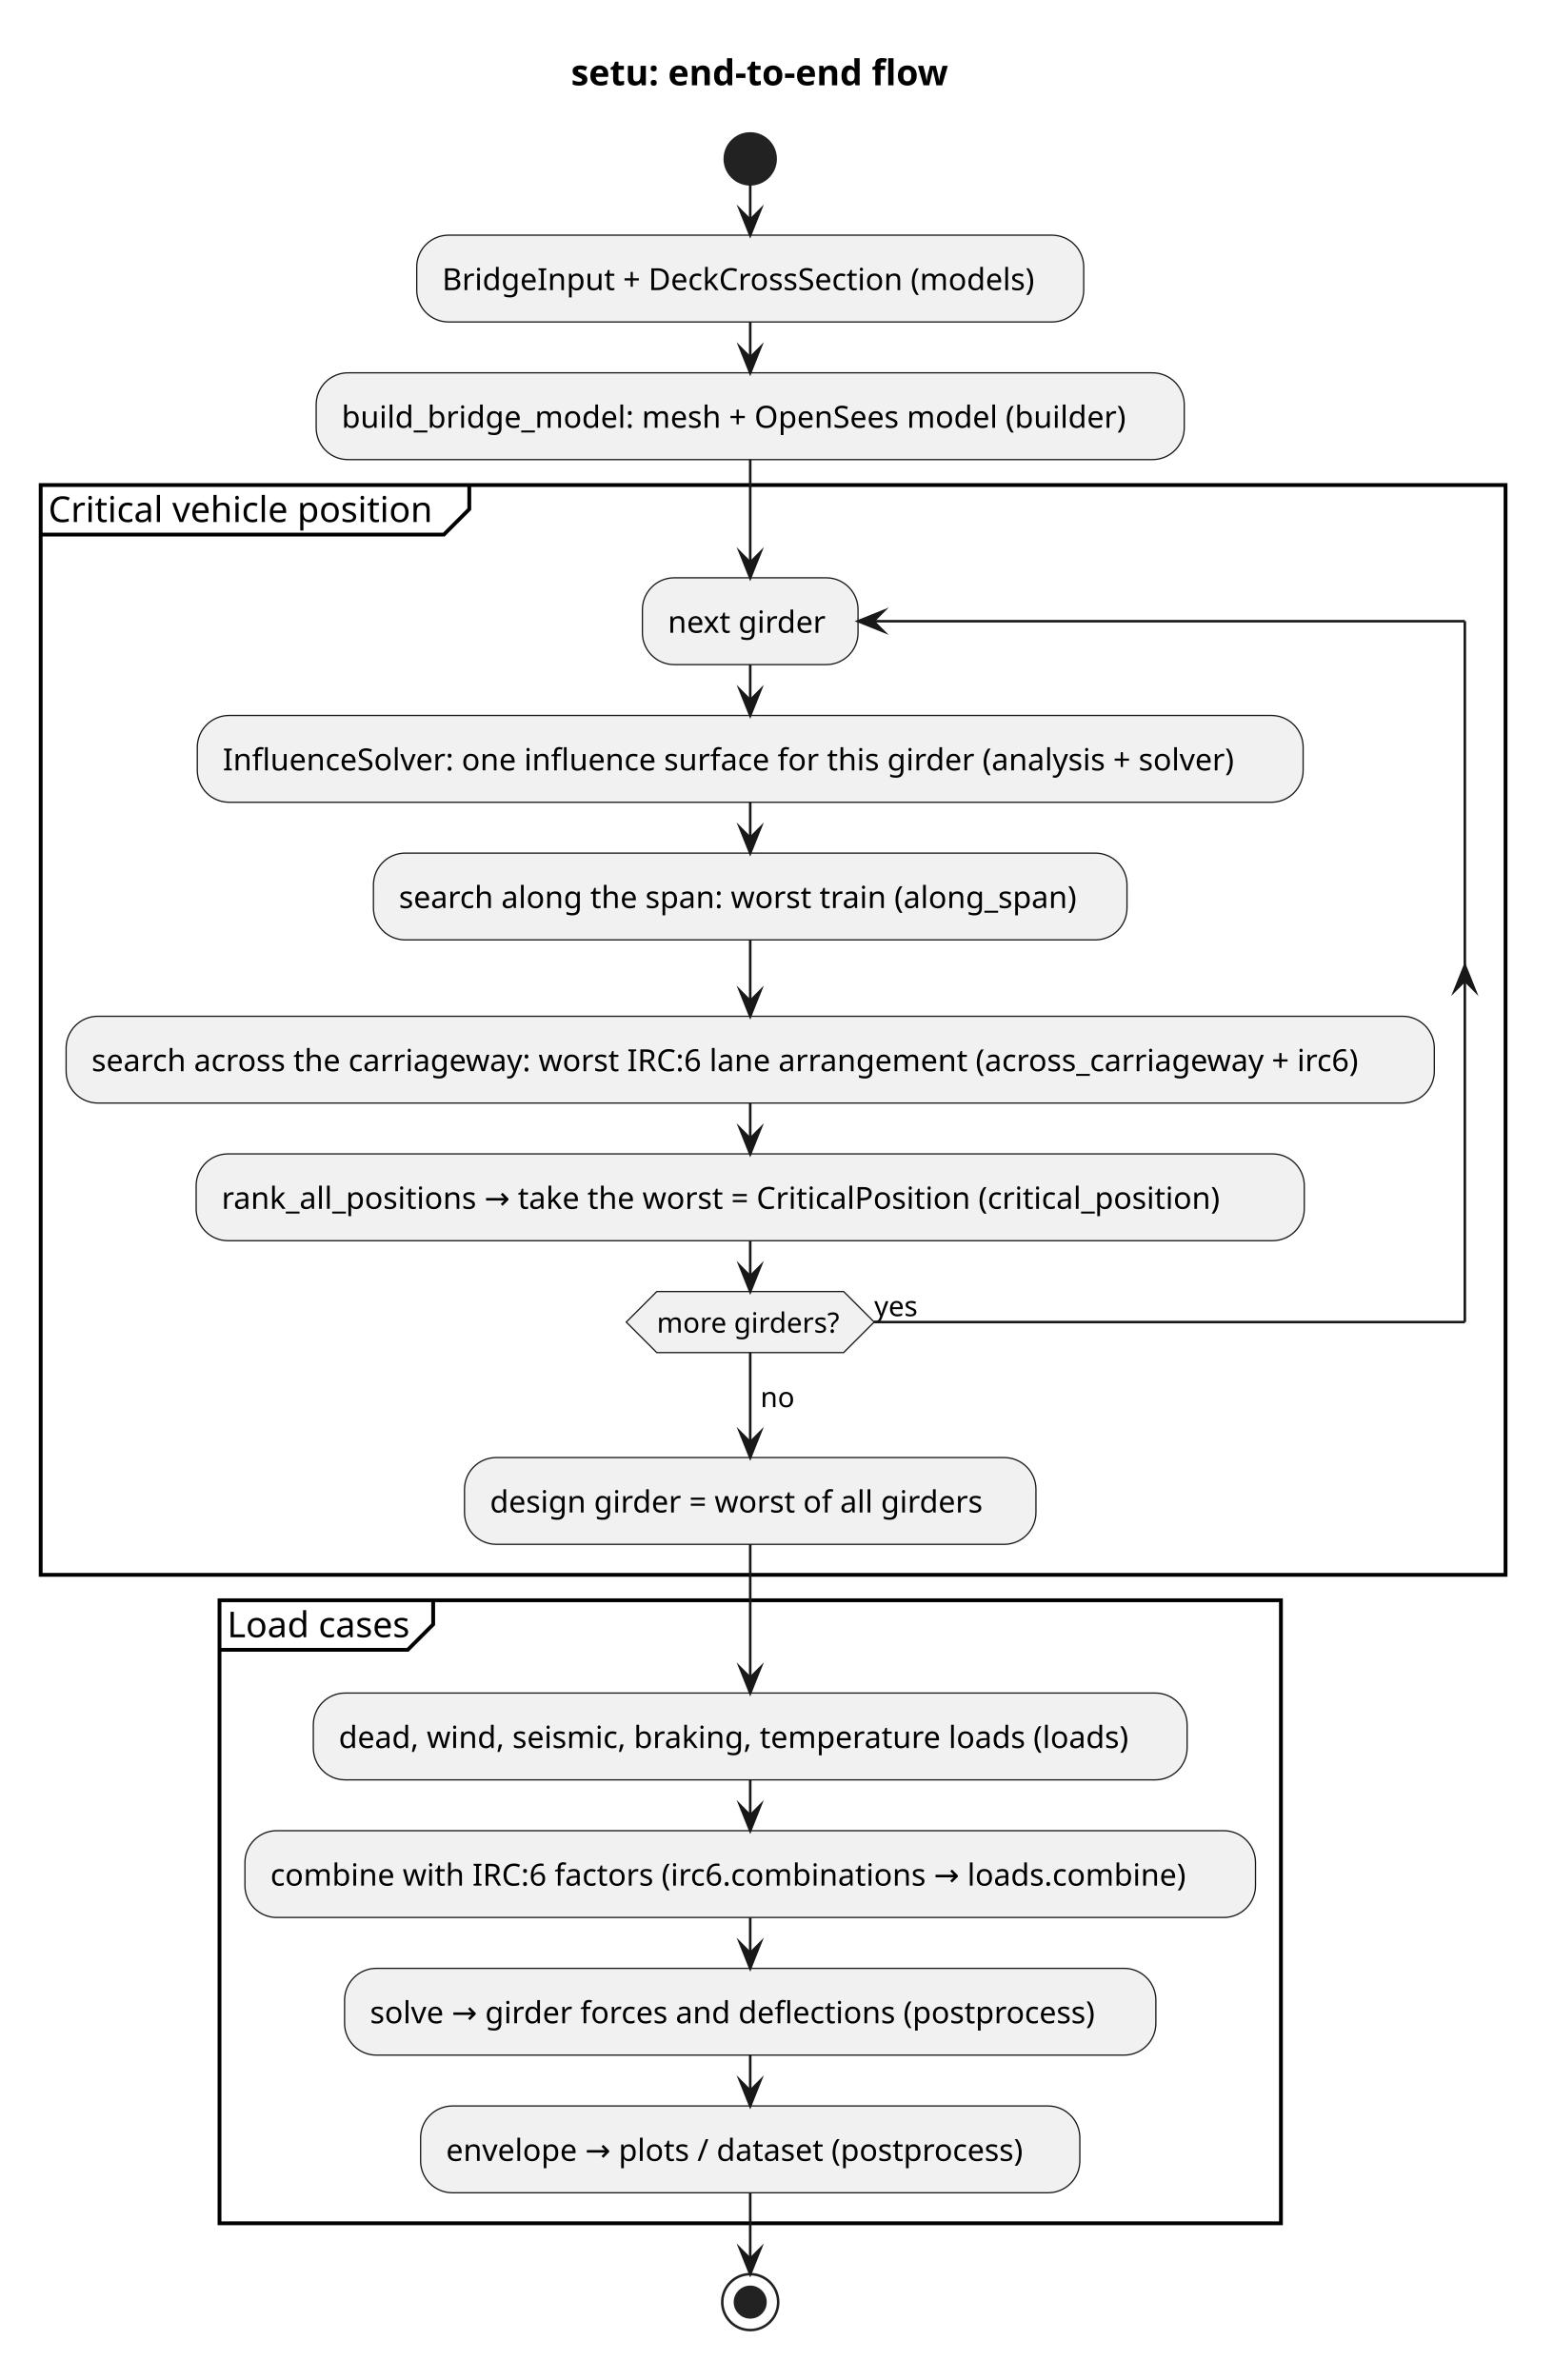
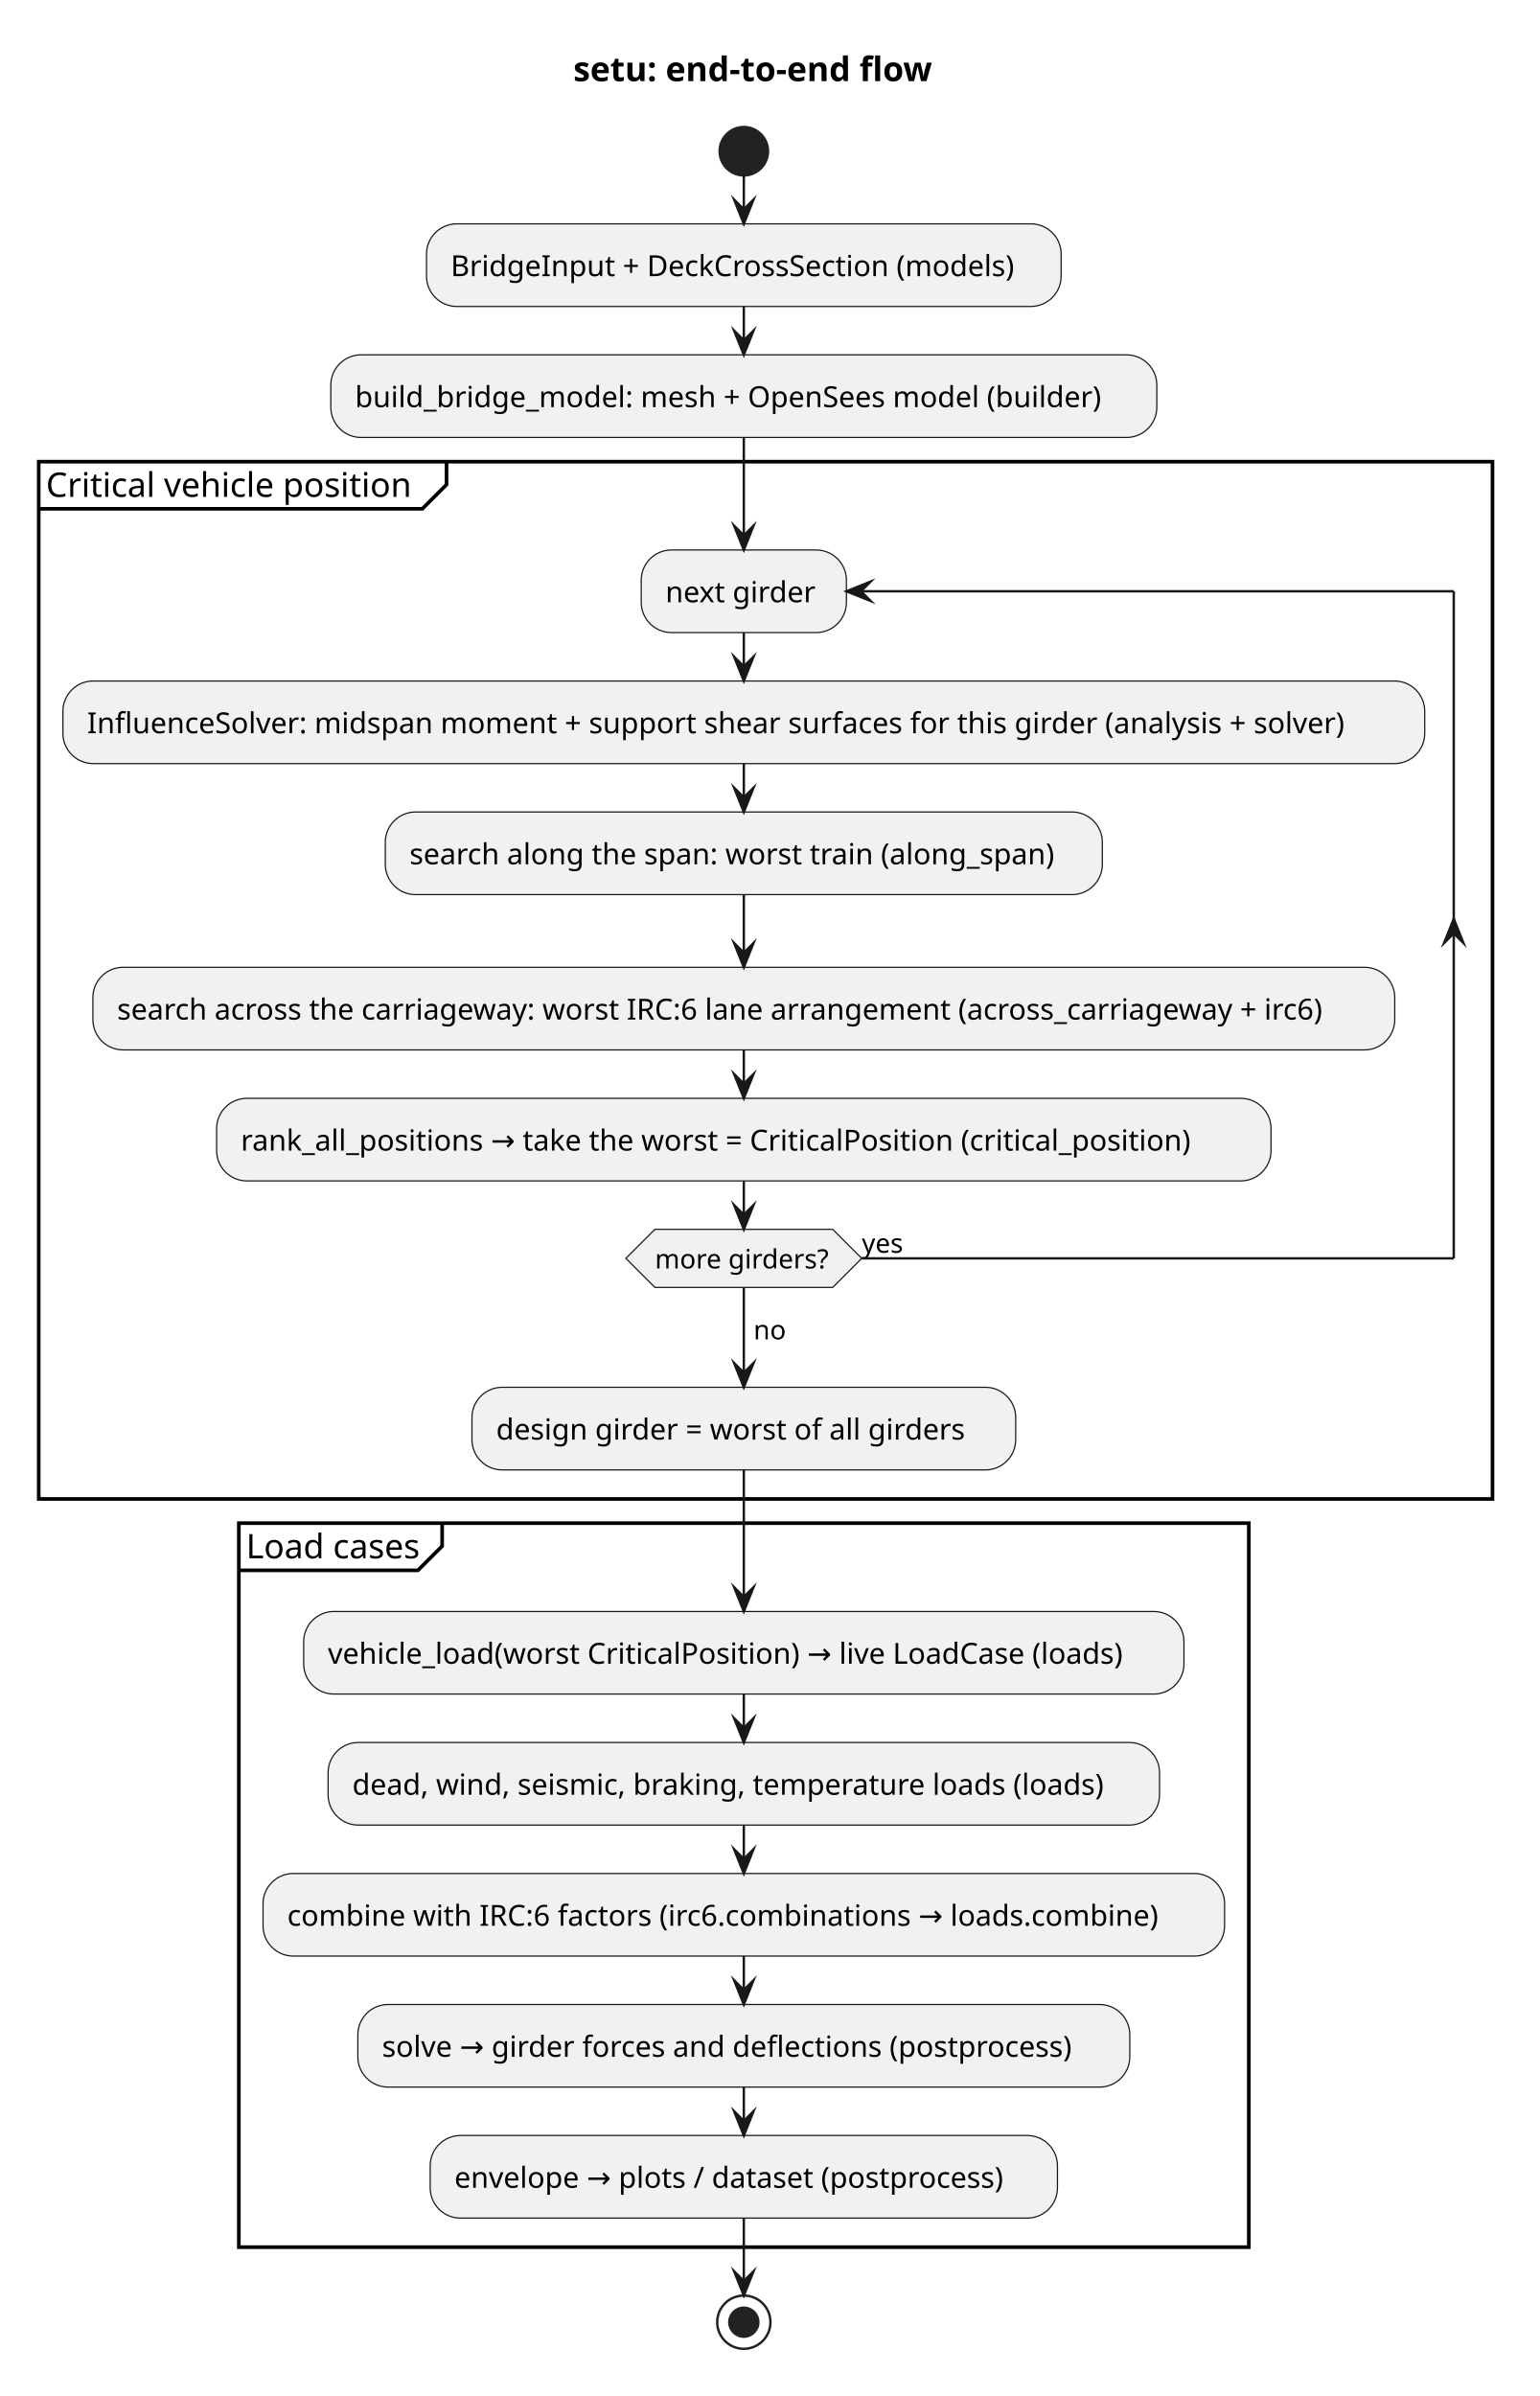
- <svg xmlns="http://www.w3.org/2000/svg" version="1.1" data-diagram-type="ACTIVITY" style="width:611px;height:936px;background:#FFFFFF;" width="611px" height="936px" viewBox="0 0 611 936" zoomAndPan="magnify" preserveAspectRatio="none" contentStyleType="text/css">
+ <svg xmlns="http://www.w3.org/2000/svg" version="1.1" data-diagram-type="ACTIVITY" style="width:636px;height:990px;background:#FFFFFF;" width="636px" height="990px" viewBox="0 0 636 990" zoomAndPan="magnify" preserveAspectRatio="none" contentStyleType="text/css">
  <defs />
  <g font-family="sans-serif" lengthAdjust="spacing">
    <g class="title" data-source-line="1">
-       <text x="224.533" y="33.535" fill="#000" font-size="14" textLength="160.897" font-weight="700">setu: end-to-end flow</text>
+       <text x="236.919" y="33.535" fill="#000" font-size="14" textLength="160.897" font-weight="700">setu: end-to-end flow</text>
    </g>
-     <ellipse cx="294.981" cy="62.488" rx="10" ry="10" fill="#222" style="stroke:#222;stroke-width:1;" />
-     <rect x="163.856" y="92.488" width="262.25" height="34.133" fill="#F1F1F1" style="stroke:#181818;stroke-width:0.5;" rx="12.5" ry="12.5" />
-     <text x="173.856" y="114.09" fill="#000" font-size="12" textLength="242.25">BridgeInput + DeckCrossSection (models)</text>
-     <rect x="124.317" y="146.621" width="341.328" height="34.133" fill="#F1F1F1" style="stroke:#181818;stroke-width:0.5;" rx="12.5" ry="12.5" />
-     <text x="134.317" y="168.223" fill="#000" font-size="12" textLength="321.328">build_bridge_model: mesh + OpenSees model (builder)</text>
-     <rect x="16" y="190.754" width="575.963" height="428.594" fill="none" style="stroke:#000;stroke-width:1.5;" />
+     <ellipse cx="307.368" cy="62.488" rx="10" ry="10" fill="#222" style="stroke:#222;stroke-width:1;" />
+     <rect x="176.243" y="92.488" width="262.25" height="34.133" fill="#F1F1F1" style="stroke:#181818;stroke-width:0.5;" rx="12.5" ry="12.5" />
+     <text x="186.243" y="114.09" fill="#000" font-size="12" textLength="242.25">BridgeInput + DeckCrossSection (models)</text>
+     <rect x="136.704" y="146.621" width="341.328" height="34.133" fill="#F1F1F1" style="stroke:#181818;stroke-width:0.5;" rx="12.5" ry="12.5" />
+     <text x="146.704" y="168.223" fill="#000" font-size="12" textLength="321.328">build_bridge_model: mesh + OpenSees model (builder)</text>
+     <rect x="16" y="190.754" width="600.736" height="428.594" fill="none" style="stroke:#000;stroke-width:1.5;" />
    <path d="M184.519,190.754 L184.519,200.242 L174.519,210.242 L16,210.242" style="stroke:#000;stroke-width:1.5;" fill="none" />
    <text x="19" y="205.289" fill="#000" font-size="14" textLength="158.519">Critical vehicle position</text>
-     <rect x="77.577" y="281.375" width="434.809" height="34.133" fill="#F1F1F1" style="stroke:#181818;stroke-width:0.5;" rx="12.5" ry="12.5" />
-     <text x="87.577" y="302.977" fill="#000" font-size="12" textLength="414.809">InfluenceSolver: one influence surface for this girder (analysis + solver)</text>
-     <rect x="146.835" y="335.508" width="296.293" height="34.133" fill="#F1F1F1" style="stroke:#181818;stroke-width:0.5;" rx="12.5" ry="12.5" />
-     <text x="156.835" y="357.109" fill="#000" font-size="12" textLength="276.293">search along the span: worst train (along_span)</text>
-     <rect x="26" y="399.674" width="537.963" height="34.133" fill="#F1F1F1" style="stroke:#181818;stroke-width:0.5;" rx="12.5" ry="12.5" />
-     <text x="36" y="421.275" fill="#000" font-size="12" textLength="517.963">search across the carriageway: worst IRC:6 lane arrangement (across_carriageway + irc6)</text>
-     <rect x="77.126" y="453.807" width="435.711" height="34.133" fill="#F1F1F1" style="stroke:#181818;stroke-width:0.5;" rx="12.5" ry="12.5" />
-     <text x="87.126" y="475.408" fill="#000" font-size="12" textLength="415.711">rank_all_positions → take the worst = CriticalPosition (critical_position)</text>
-     <rect x="252.588" y="227.242" width="84.787" height="34.133" fill="#F1F1F1" style="stroke:#181818;stroke-width:0.5;" rx="12.5" ry="12.5" />
-     <text x="262.588" y="248.844" fill="#000" font-size="12" textLength="64.787">next girder</text>
-     <polygon points="258.243,507.939,331.72,507.939,343.72,519.939,331.72,531.939,258.243,531.939,246.243,519.939,258.243,507.939" fill="#F1F1F1" style="stroke:#181818;stroke-width:0.5;stroke-linejoin:miter;stroke-miterlimit:10;" />
-     <text x="258.243" y="524.097" fill="#000" font-size="11" textLength="73.477">more girders?</text>
-     <text x="343.72" y="517.619" fill="#000" font-size="11" textLength="17.483">yes</text>
-     <rect x="182.636" y="573.215" width="224.691" height="34.133" fill="#F1F1F1" style="stroke:#181818;stroke-width:0.5;" rx="12.5" ry="12.5" />
-     <text x="192.636" y="594.816" fill="#000" font-size="12" textLength="204.691">design girder = worst of all girders</text>
-     <rect x="86.31" y="629.348" width="417.344" height="245.02" fill="none" style="stroke:#000;stroke-width:1.5;" />
-     <path d="M170.322,629.348 L170.322,638.836 L160.322,648.836 L86.31,648.836" style="stroke:#000;stroke-width:1.5;" fill="none" />
-     <text x="89.31" y="643.883" fill="#000" font-size="14" textLength="74.013">Load cases</text>
-     <rect x="123.195" y="665.836" width="343.572" height="34.133" fill="#F1F1F1" style="stroke:#181818;stroke-width:0.5;" rx="12.5" ry="12.5" />
-     <text x="133.195" y="687.438" fill="#000" font-size="12" textLength="323.572">dead, wind, seismic, braking, temperature loads (loads)</text>
-     <rect x="96.31" y="719.969" width="397.344" height="34.133" fill="#F1F1F1" style="stroke:#181818;stroke-width:0.5;" rx="12.5" ry="12.5" />
-     <text x="106.31" y="741.57" fill="#000" font-size="12" textLength="377.344">combine with IRC:6 factors (irc6.combinations → loads.combine)</text>
-     <rect x="135.485" y="774.102" width="318.992" height="34.133" fill="#F1F1F1" style="stroke:#181818;stroke-width:0.5;" rx="12.5" ry="12.5" />
-     <text x="145.485" y="795.703" fill="#000" font-size="12" textLength="298.992">solve → girder forces and deflections (postprocess)</text>
-     <rect x="165.38" y="828.234" width="259.203" height="34.133" fill="#F1F1F1" style="stroke:#181818;stroke-width:0.5;" rx="12.5" ry="12.5" />
-     <text x="175.38" y="849.836" fill="#000" font-size="12" textLength="239.203">envelope → plots / dataset (postprocess)</text>
-     <ellipse cx="294.981" cy="905.367" rx="11" ry="11" fill="none" style="stroke:#222;stroke-width:1;" />
-     <ellipse cx="294.981" cy="905.367" rx="6" ry="6" fill="#222" style="stroke:#222;stroke-width:1;" />
-     <line x1="294.981" y1="72.488" x2="294.981" y2="92.488" style="stroke:#181818;stroke-width:1;" />
-     <polygon points="290.981,82.488,294.981,92.488,298.981,82.488,294.981,86.488" fill="#181818" style="stroke:#181818;stroke-width:1;stroke-linejoin:miter;stroke-miterlimit:10;" />
-     <line x1="294.981" y1="126.621" x2="294.981" y2="146.621" style="stroke:#181818;stroke-width:1;" />
-     <polygon points="290.981,136.621,294.981,146.621,298.981,136.621,294.981,140.621" fill="#181818" style="stroke:#181818;stroke-width:1;stroke-linejoin:miter;stroke-miterlimit:10;" />
-     <line x1="294.981" y1="315.508" x2="294.981" y2="335.508" style="stroke:#181818;stroke-width:1;" />
-     <polygon points="290.981,325.508,294.981,335.508,298.981,325.508,294.981,329.508" fill="#181818" style="stroke:#181818;stroke-width:1;stroke-linejoin:miter;stroke-miterlimit:10;" />
-     <line x1="294.981" y1="369.641" x2="294.981" y2="399.674" style="stroke:#181818;stroke-width:1;" />
-     <polygon points="290.981,389.674,294.981,399.674,298.981,389.674,294.981,393.674" fill="#181818" style="stroke:#181818;stroke-width:1;stroke-linejoin:miter;stroke-miterlimit:10;" />
-     <line x1="294.981" y1="433.807" x2="294.981" y2="453.807" style="stroke:#181818;stroke-width:1;" />
-     <polygon points="290.981,443.807,294.981,453.807,298.981,443.807,294.981,447.807" fill="#181818" style="stroke:#181818;stroke-width:1;stroke-linejoin:miter;stroke-miterlimit:10;" />
-     <line x1="294.981" y1="261.375" x2="294.981" y2="281.375" style="stroke:#181818;stroke-width:1;" />
-     <polygon points="290.981,271.375,294.981,281.375,298.981,271.375,294.981,275.375" fill="#181818" style="stroke:#181818;stroke-width:1;stroke-linejoin:miter;stroke-miterlimit:10;" />
-     <line x1="343.72" y1="519.939" x2="575.963" y2="519.939" style="stroke:#181818;stroke-width:1;" />
-     <polygon points="571.963,389.641,575.963,379.641,579.963,389.641,575.963,385.641" fill="#181818" style="stroke:#181818;stroke-width:1;stroke-linejoin:miter;stroke-miterlimit:10;" />
-     <line x1="575.963" y1="244.309" x2="575.963" y2="519.939" style="stroke:#181818;stroke-width:1;" />
-     <line x1="575.963" y1="244.309" x2="337.375" y2="244.309" style="stroke:#181818;stroke-width:1;" />
-     <polygon points="347.375,240.309,337.375,244.309,347.375,248.309,343.375,244.309" fill="#181818" style="stroke:#181818;stroke-width:1;stroke-linejoin:miter;stroke-miterlimit:10;" />
-     <line x1="294.981" y1="487.939" x2="294.981" y2="507.939" style="stroke:#181818;stroke-width:1;" />
-     <polygon points="290.981,497.939,294.981,507.939,298.981,497.939,294.981,501.939" fill="#181818" style="stroke:#181818;stroke-width:1;stroke-linejoin:miter;stroke-miterlimit:10;" />
-     <line x1="294.981" y1="531.939" x2="294.981" y2="573.215" style="stroke:#181818;stroke-width:1;" />
-     <polygon points="290.981,563.215,294.981,573.215,298.981,563.215,294.981,567.215" fill="#181818" style="stroke:#181818;stroke-width:1;stroke-linejoin:miter;stroke-miterlimit:10;" />
-     <text x="298.981" y="553.395" fill="#000" font-size="11" textLength="13.583">no</text>
-     <line x1="294.981" y1="180.754" x2="294.981" y2="227.242" style="stroke:#181818;stroke-width:1;" />
-     <polygon points="290.981,217.242,294.981,227.242,298.981,217.242,294.981,221.242" fill="#181818" style="stroke:#181818;stroke-width:1;stroke-linejoin:miter;stroke-miterlimit:10;" />
-     <line x1="294.981" y1="699.969" x2="294.981" y2="719.969" style="stroke:#181818;stroke-width:1;" />
-     <polygon points="290.981,709.969,294.981,719.969,298.981,709.969,294.981,713.969" fill="#181818" style="stroke:#181818;stroke-width:1;stroke-linejoin:miter;stroke-miterlimit:10;" />
-     <line x1="294.981" y1="754.102" x2="294.981" y2="774.102" style="stroke:#181818;stroke-width:1;" />
-     <polygon points="290.981,764.102,294.981,774.102,298.981,764.102,294.981,768.102" fill="#181818" style="stroke:#181818;stroke-width:1;stroke-linejoin:miter;stroke-miterlimit:10;" />
-     <line x1="294.981" y1="808.234" x2="294.981" y2="828.234" style="stroke:#181818;stroke-width:1;" />
-     <polygon points="290.981,818.234,294.981,828.234,298.981,818.234,294.981,822.234" fill="#181818" style="stroke:#181818;stroke-width:1;stroke-linejoin:miter;stroke-miterlimit:10;" />
-     <line x1="294.981" y1="607.348" x2="294.981" y2="665.836" style="stroke:#181818;stroke-width:1;" />
-     <polygon points="290.981,655.836,294.981,665.836,298.981,655.836,294.981,659.836" fill="#181818" style="stroke:#181818;stroke-width:1;stroke-linejoin:miter;stroke-miterlimit:10;" />
-     <line x1="294.981" y1="862.367" x2="294.981" y2="894.367" style="stroke:#181818;stroke-width:1;" />
-     <polygon points="290.981,884.367,294.981,894.367,298.981,884.367,294.981,888.367" fill="#181818" style="stroke:#181818;stroke-width:1;stroke-linejoin:miter;stroke-miterlimit:10;" />
+     <rect x="26" y="281.375" width="562.736" height="34.133" fill="#F1F1F1" style="stroke:#181818;stroke-width:0.5;" rx="12.5" ry="12.5" />
+     <text x="36" y="302.977" fill="#000" font-size="12" textLength="542.736">InfluenceSolver: midspan moment + support shear surfaces for this girder (analysis + solver)</text>
+     <rect x="159.222" y="335.508" width="296.293" height="34.133" fill="#F1F1F1" style="stroke:#181818;stroke-width:0.5;" rx="12.5" ry="12.5" />
+     <text x="169.222" y="357.109" fill="#000" font-size="12" textLength="276.293">search along the span: worst train (along_span)</text>
+     <rect x="38.387" y="399.674" width="537.963" height="34.133" fill="#F1F1F1" style="stroke:#181818;stroke-width:0.5;" rx="12.5" ry="12.5" />
+     <text x="48.387" y="421.275" fill="#000" font-size="12" textLength="517.963">search across the carriageway: worst IRC:6 lane arrangement (across_carriageway + irc6)</text>
+     <rect x="89.513" y="453.807" width="435.711" height="34.133" fill="#F1F1F1" style="stroke:#181818;stroke-width:0.5;" rx="12.5" ry="12.5" />
+     <text x="99.513" y="475.408" fill="#000" font-size="12" textLength="415.711">rank_all_positions → take the worst = CriticalPosition (critical_position)</text>
+     <rect x="264.975" y="227.242" width="84.787" height="34.133" fill="#F1F1F1" style="stroke:#181818;stroke-width:0.5;" rx="12.5" ry="12.5" />
+     <text x="274.975" y="248.844" fill="#000" font-size="12" textLength="64.787">next girder</text>
+     <polygon points="270.63,507.939,344.106,507.939,356.106,519.939,344.106,531.939,270.63,531.939,258.63,519.939,270.63,507.939" fill="#F1F1F1" style="stroke:#181818;stroke-width:0.5;stroke-linejoin:miter;stroke-miterlimit:10;" />
+     <text x="270.63" y="524.097" fill="#000" font-size="11" textLength="73.477">more girders?</text>
+     <text x="356.106" y="517.619" fill="#000" font-size="11" textLength="17.483">yes</text>
+     <rect x="195.022" y="573.215" width="224.691" height="34.133" fill="#F1F1F1" style="stroke:#181818;stroke-width:0.5;" rx="12.5" ry="12.5" />
+     <text x="205.022" y="594.816" fill="#000" font-size="12" textLength="204.691">design girder = worst of all girders</text>
+     <rect x="98.696" y="629.348" width="417.344" height="299.152" fill="none" style="stroke:#000;stroke-width:1.5;" />
+     <path d="M182.709,629.348 L182.709,638.836 L172.709,648.836 L98.696,648.836" style="stroke:#000;stroke-width:1.5;" fill="none" />
+     <text x="101.696" y="643.883" fill="#000" font-size="14" textLength="74.013">Load cases</text>
+     <rect x="125.489" y="665.836" width="363.758" height="34.133" fill="#F1F1F1" style="stroke:#181818;stroke-width:0.5;" rx="12.5" ry="12.5" />
+     <text x="135.489" y="687.438" fill="#000" font-size="12" textLength="343.758">vehicle_load(worst CriticalPosition) → live LoadCase (loads)</text>
+     <rect x="135.582" y="719.969" width="343.572" height="34.133" fill="#F1F1F1" style="stroke:#181818;stroke-width:0.5;" rx="12.5" ry="12.5" />
+     <text x="145.582" y="741.57" fill="#000" font-size="12" textLength="323.572">dead, wind, seismic, braking, temperature loads (loads)</text>
+     <rect x="108.696" y="774.102" width="397.344" height="34.133" fill="#F1F1F1" style="stroke:#181818;stroke-width:0.5;" rx="12.5" ry="12.5" />
+     <text x="118.696" y="795.703" fill="#000" font-size="12" textLength="377.344">combine with IRC:6 factors (irc6.combinations → loads.combine)</text>
+     <rect x="147.872" y="828.234" width="318.992" height="34.133" fill="#F1F1F1" style="stroke:#181818;stroke-width:0.5;" rx="12.5" ry="12.5" />
+     <text x="157.872" y="849.836" fill="#000" font-size="12" textLength="298.992">solve → girder forces and deflections (postprocess)</text>
+     <rect x="177.767" y="882.367" width="259.203" height="34.133" fill="#F1F1F1" style="stroke:#181818;stroke-width:0.5;" rx="12.5" ry="12.5" />
+     <text x="187.767" y="903.969" fill="#000" font-size="12" textLength="239.203">envelope → plots / dataset (postprocess)</text>
+     <ellipse cx="307.368" cy="959.5" rx="11" ry="11" fill="none" style="stroke:#222;stroke-width:1;" />
+     <ellipse cx="307.368" cy="959.5" rx="6" ry="6" fill="#222" style="stroke:#222;stroke-width:1;" />
+     <line x1="307.368" y1="72.488" x2="307.368" y2="92.488" style="stroke:#181818;stroke-width:1;" />
+     <polygon points="303.368,82.488,307.368,92.488,311.368,82.488,307.368,86.488" fill="#181818" style="stroke:#181818;stroke-width:1;stroke-linejoin:miter;stroke-miterlimit:10;" />
+     <line x1="307.368" y1="126.621" x2="307.368" y2="146.621" style="stroke:#181818;stroke-width:1;" />
+     <polygon points="303.368,136.621,307.368,146.621,311.368,136.621,307.368,140.621" fill="#181818" style="stroke:#181818;stroke-width:1;stroke-linejoin:miter;stroke-miterlimit:10;" />
+     <line x1="307.368" y1="315.508" x2="307.368" y2="335.508" style="stroke:#181818;stroke-width:1;" />
+     <polygon points="303.368,325.508,307.368,335.508,311.368,325.508,307.368,329.508" fill="#181818" style="stroke:#181818;stroke-width:1;stroke-linejoin:miter;stroke-miterlimit:10;" />
+     <line x1="307.368" y1="369.641" x2="307.368" y2="399.674" style="stroke:#181818;stroke-width:1;" />
+     <polygon points="303.368,389.674,307.368,399.674,311.368,389.674,307.368,393.674" fill="#181818" style="stroke:#181818;stroke-width:1;stroke-linejoin:miter;stroke-miterlimit:10;" />
+     <line x1="307.368" y1="433.807" x2="307.368" y2="453.807" style="stroke:#181818;stroke-width:1;" />
+     <polygon points="303.368,443.807,307.368,453.807,311.368,443.807,307.368,447.807" fill="#181818" style="stroke:#181818;stroke-width:1;stroke-linejoin:miter;stroke-miterlimit:10;" />
+     <line x1="307.368" y1="261.375" x2="307.368" y2="281.375" style="stroke:#181818;stroke-width:1;" />
+     <polygon points="303.368,271.375,307.368,281.375,311.368,271.375,307.368,275.375" fill="#181818" style="stroke:#181818;stroke-width:1;stroke-linejoin:miter;stroke-miterlimit:10;" />
+     <line x1="356.106" y1="519.939" x2="600.736" y2="519.939" style="stroke:#181818;stroke-width:1;" />
+     <polygon points="596.736,389.641,600.736,379.641,604.736,389.641,600.736,385.641" fill="#181818" style="stroke:#181818;stroke-width:1;stroke-linejoin:miter;stroke-miterlimit:10;" />
+     <line x1="600.736" y1="244.309" x2="600.736" y2="519.939" style="stroke:#181818;stroke-width:1;" />
+     <line x1="600.736" y1="244.309" x2="349.762" y2="244.309" style="stroke:#181818;stroke-width:1;" />
+     <polygon points="359.762,240.309,349.762,244.309,359.762,248.309,355.762,244.309" fill="#181818" style="stroke:#181818;stroke-width:1;stroke-linejoin:miter;stroke-miterlimit:10;" />
+     <line x1="307.368" y1="487.939" x2="307.368" y2="507.939" style="stroke:#181818;stroke-width:1;" />
+     <polygon points="303.368,497.939,307.368,507.939,311.368,497.939,307.368,501.939" fill="#181818" style="stroke:#181818;stroke-width:1;stroke-linejoin:miter;stroke-miterlimit:10;" />
+     <line x1="307.368" y1="531.939" x2="307.368" y2="573.215" style="stroke:#181818;stroke-width:1;" />
+     <polygon points="303.368,563.215,307.368,573.215,311.368,563.215,307.368,567.215" fill="#181818" style="stroke:#181818;stroke-width:1;stroke-linejoin:miter;stroke-miterlimit:10;" />
+     <text x="311.368" y="553.395" fill="#000" font-size="11" textLength="13.583">no</text>
+     <line x1="307.368" y1="180.754" x2="307.368" y2="227.242" style="stroke:#181818;stroke-width:1;" />
+     <polygon points="303.368,217.242,307.368,227.242,311.368,217.242,307.368,221.242" fill="#181818" style="stroke:#181818;stroke-width:1;stroke-linejoin:miter;stroke-miterlimit:10;" />
+     <line x1="307.368" y1="699.969" x2="307.368" y2="719.969" style="stroke:#181818;stroke-width:1;" />
+     <polygon points="303.368,709.969,307.368,719.969,311.368,709.969,307.368,713.969" fill="#181818" style="stroke:#181818;stroke-width:1;stroke-linejoin:miter;stroke-miterlimit:10;" />
+     <line x1="307.368" y1="754.102" x2="307.368" y2="774.102" style="stroke:#181818;stroke-width:1;" />
+     <polygon points="303.368,764.102,307.368,774.102,311.368,764.102,307.368,768.102" fill="#181818" style="stroke:#181818;stroke-width:1;stroke-linejoin:miter;stroke-miterlimit:10;" />
+     <line x1="307.368" y1="808.234" x2="307.368" y2="828.234" style="stroke:#181818;stroke-width:1;" />
+     <polygon points="303.368,818.234,307.368,828.234,311.368,818.234,307.368,822.234" fill="#181818" style="stroke:#181818;stroke-width:1;stroke-linejoin:miter;stroke-miterlimit:10;" />
+     <line x1="307.368" y1="862.367" x2="307.368" y2="882.367" style="stroke:#181818;stroke-width:1;" />
+     <polygon points="303.368,872.367,307.368,882.367,311.368,872.367,307.368,876.367" fill="#181818" style="stroke:#181818;stroke-width:1;stroke-linejoin:miter;stroke-miterlimit:10;" />
+     <line x1="307.368" y1="607.348" x2="307.368" y2="665.836" style="stroke:#181818;stroke-width:1;" />
+     <polygon points="303.368,655.836,307.368,665.836,311.368,655.836,307.368,659.836" fill="#181818" style="stroke:#181818;stroke-width:1;stroke-linejoin:miter;stroke-miterlimit:10;" />
+     <line x1="307.368" y1="916.5" x2="307.368" y2="948.5" style="stroke:#181818;stroke-width:1;" />
+     <polygon points="303.368,938.5,307.368,948.5,311.368,938.5,307.368,942.5" fill="#181818" style="stroke:#181818;stroke-width:1;stroke-linejoin:miter;stroke-miterlimit:10;" />
  </g>
</svg>
